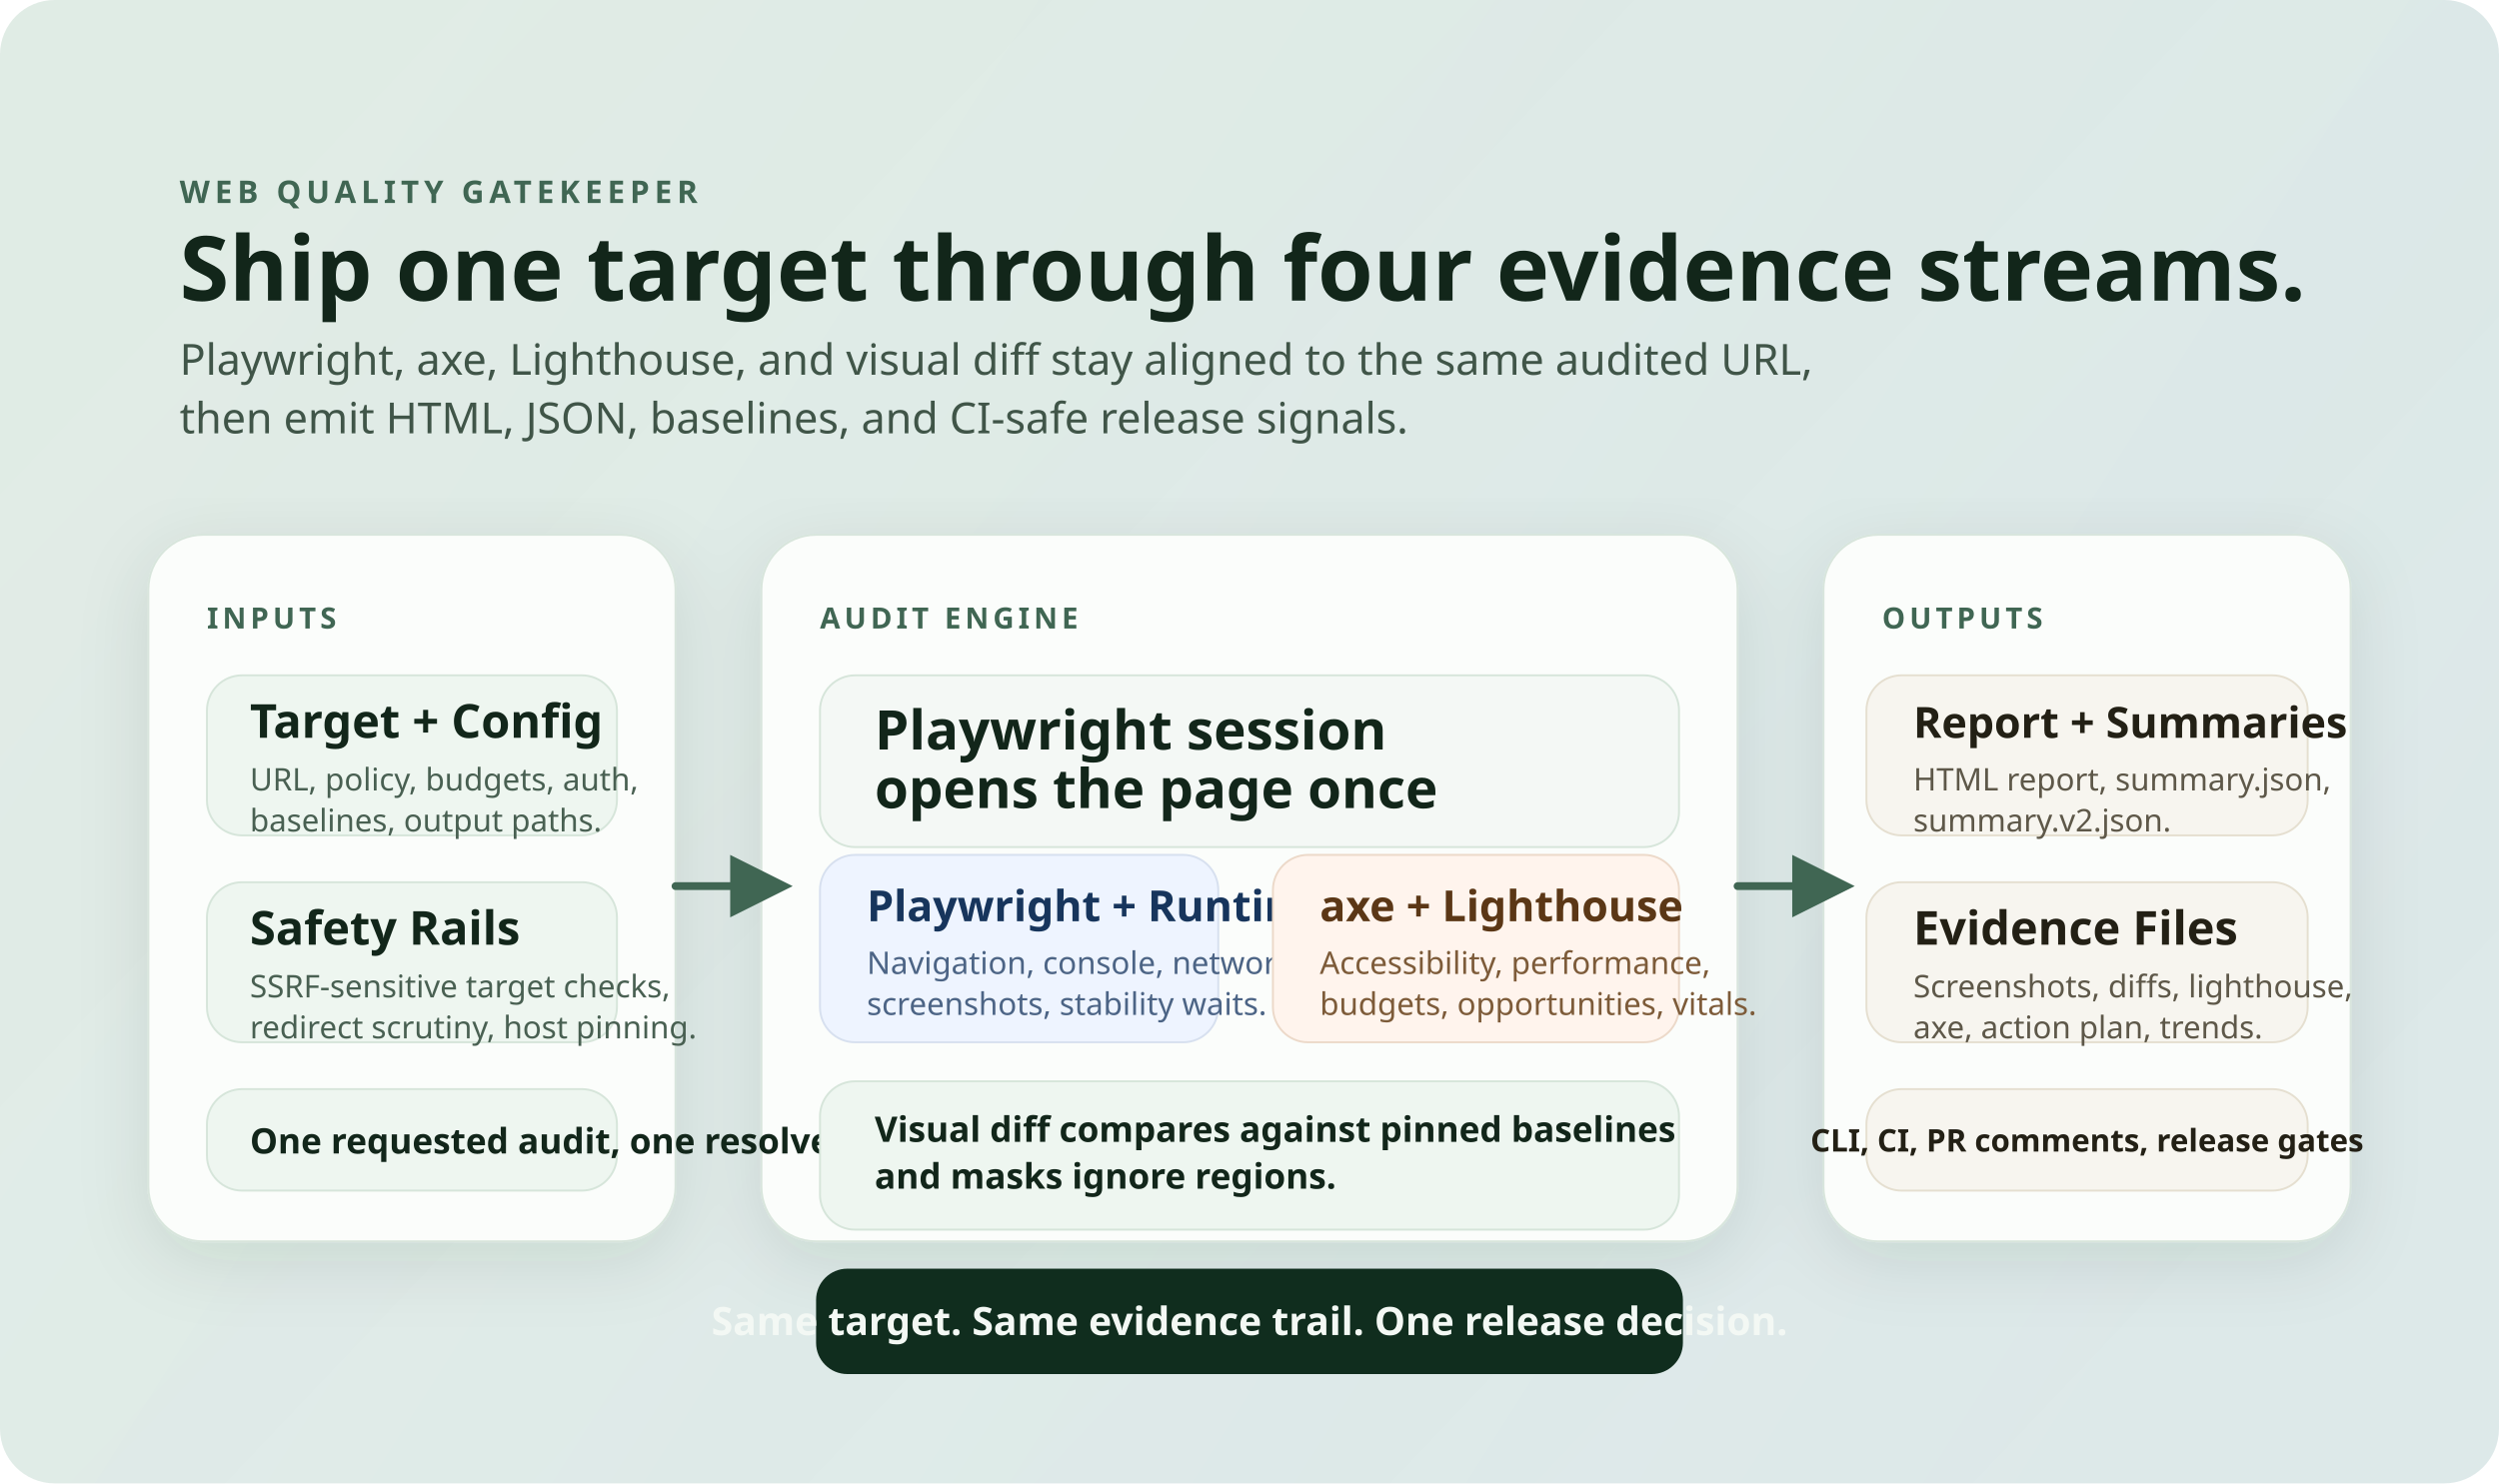
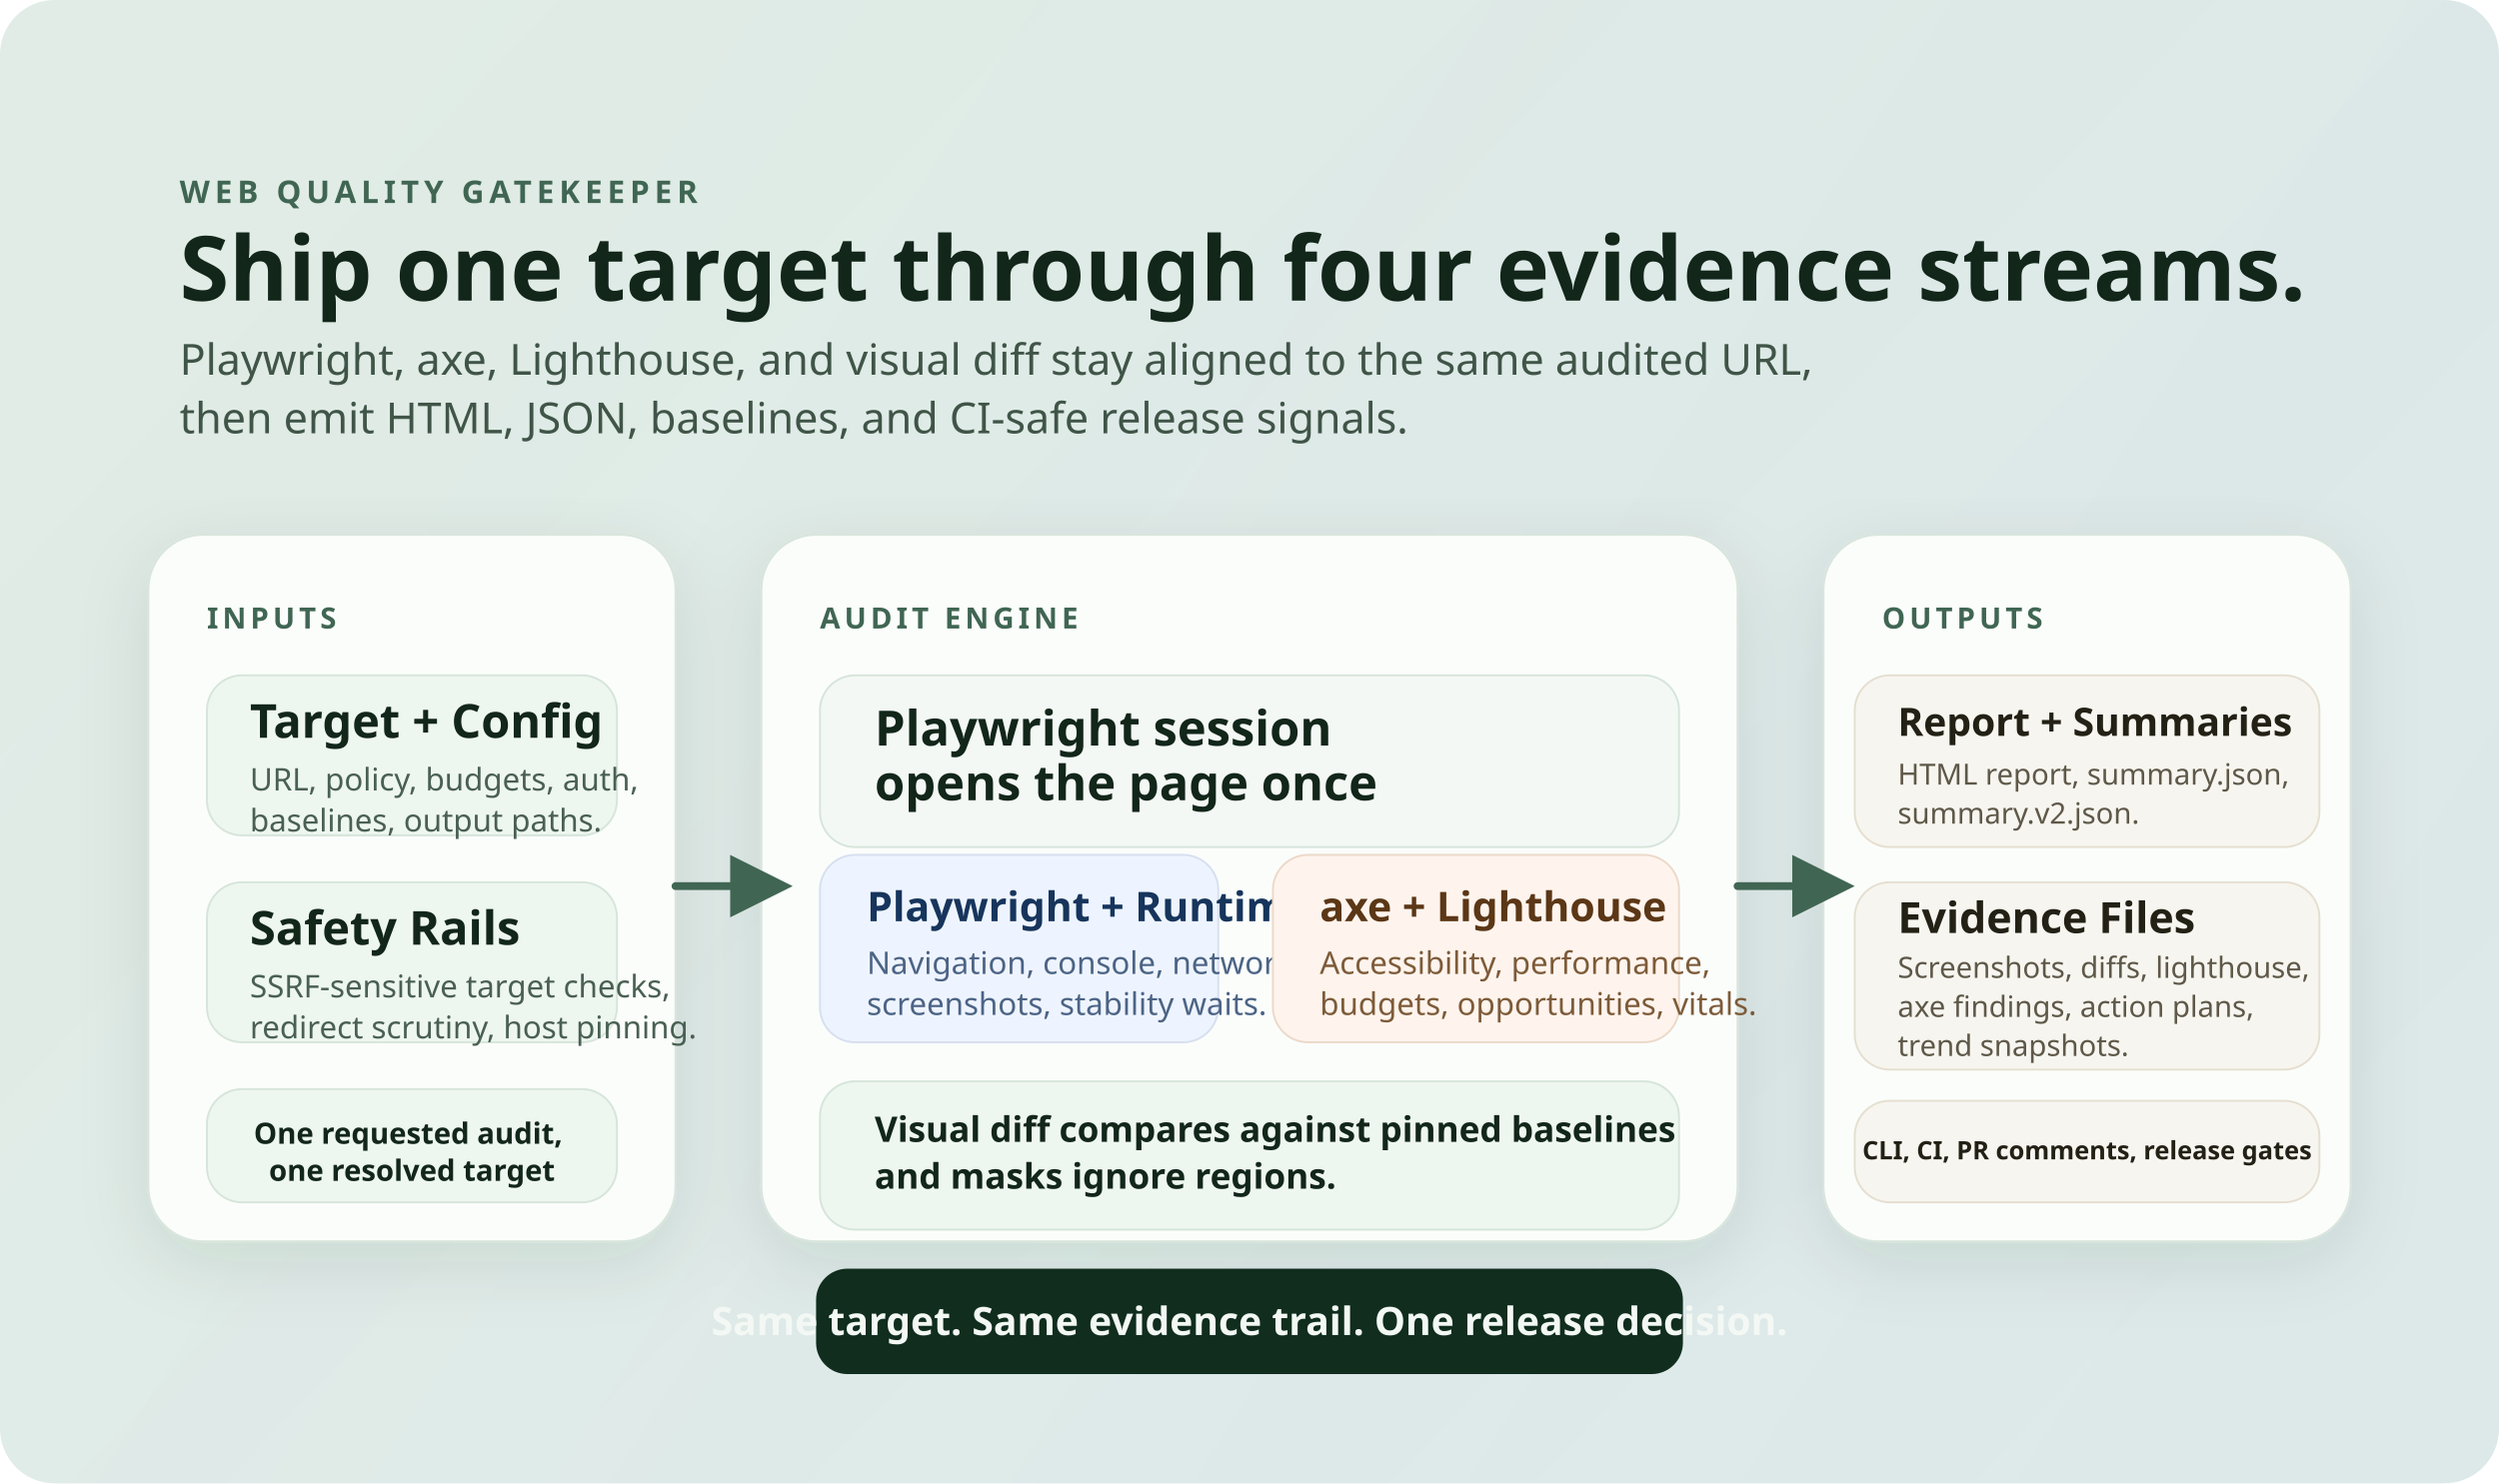
<svg xmlns="http://www.w3.org/2000/svg" viewBox="0 0 1280 760" fill="none">
  <defs>
    <linearGradient id="bg" x1="140" y1="64" x2="1140" y2="700" gradientUnits="userSpaceOnUse">
      <stop offset="0" stop-color="#f7faf7" />
      <stop offset="1" stop-color="#edf4ef" />
    </linearGradient>
    <linearGradient id="accent" x1="240" y1="0" x2="1040" y2="760" gradientUnits="userSpaceOnUse">
      <stop offset="0" stop-color="#0f6a44" stop-opacity="0.10" />
      <stop offset="1" stop-color="#215ea6" stop-opacity="0.08" />
    </linearGradient>
    <filter id="shadow" x="-8%" y="-8%" width="116%" height="124%">
      <feDropShadow dx="0" dy="10" stdDeviation="18" flood-color="#183423" flood-opacity="0.10" />
    </filter>
    <marker id="arrow" markerWidth="12" markerHeight="12" refX="6" refY="6" orient="auto-start-reverse">
      <path d="M2 2L10 6L2 10V2Z" fill="#406653" />
    </marker>
  </defs>
  <rect width="1280" height="760" rx="28" fill="url(#bg)" />
  <rect width="1280" height="760" rx="28" fill="url(#accent)" />
  <g font-family="'IBM Plex Sans','Avenir Next','Segoe UI',sans-serif" fill="#12261a">
    <text x="92" y="104" font-size="16" font-weight="700" letter-spacing="0.16em" fill="#406653">WEB QUALITY GATEKEEPER</text>
    <text x="92" y="154" font-size="46" font-weight="700">Ship one target through four evidence streams.</text>
    <text x="92" y="192" font-size="22" fill="#405548">
      Playwright, axe, Lighthouse, and visual diff stay aligned to the same audited URL,
    </text>
    <text x="92" y="222" font-size="22" fill="#405548">
      then emit HTML, JSON, baselines, and CI-safe release signals.
    </text>
  </g>
  <g filter="url(#shadow)">
    <rect x="76" y="274" width="270" height="362" rx="28" fill="#fbfdfb" stroke="#d8e5dc" />
    <rect x="390" y="274" width="500" height="362" rx="28" fill="#fbfdfb" stroke="#d8e5dc" />
    <rect x="934" y="274" width="270" height="362" rx="28" fill="#fbfdfb" stroke="#d8e5dc" />
  </g>
  <g font-family="'IBM Plex Sans','Avenir Next','Segoe UI',sans-serif">
    <text x="106" y="322" font-size="15" font-weight="700" letter-spacing="0.14em" fill="#406653">INPUTS</text>
    <text x="420" y="322" font-size="15" font-weight="700" letter-spacing="0.14em" fill="#406653">AUDIT ENGINE</text>
    <text x="964" y="322" font-size="15" font-weight="700" letter-spacing="0.14em" fill="#406653">OUTPUTS</text>
    <rect x="106" y="346" width="210" height="82" rx="18" fill="#eef6f0" stroke="#d6e5da" />
    <text x="128" y="378" font-size="24" font-weight="700" fill="#12261a">Target + Config</text>
    <text x="128" y="405" font-size="16" fill="#496052">URL, policy, budgets, auth,</text>
    <text x="128" y="426" font-size="16" fill="#496052">baselines, output paths.</text>
    <rect x="106" y="452" width="210" height="82" rx="18" fill="#eef6f0" stroke="#d6e5da" />
    <text x="128" y="484" font-size="24" font-weight="700" fill="#12261a">Safety Rails</text>
    <text x="128" y="511" font-size="16" fill="#496052">SSRF-sensitive target checks,</text>
    <text x="128" y="532" font-size="16" fill="#496052">redirect scrutiny, host pinning.</text>
-     <rect x="106" y="558" width="210" height="52" rx="18" fill="#eef6f0" stroke="#d6e5da" />
-     <text x="128" y="591" font-size="18" font-weight="700" fill="#12261a">One requested audit, one resolved target</text>
+     <rect x="106" y="558" width="210" height="58" rx="18" fill="#eef6f0" stroke="#d6e5da" />
+     <text x="211" y="586" text-anchor="middle" font-size="15" font-weight="700" fill="#12261a">
+       <tspan x="211" dy="0">One requested audit,</tspan>
+       <tspan x="211" dy="19">one resolved target</tspan>
+     </text>
    <rect x="420" y="346" width="440" height="88" rx="18" fill="#f4f8f5" stroke="#d6e5da" />
-     <text x="448" y="384" font-size="28" font-weight="700" fill="#12261a">
+     <text x="448" y="382" font-size="25" font-weight="700" fill="#12261a">
      <tspan x="448" dy="0">Playwright session</tspan>
-       <tspan x="448" dy="30">opens the page once</tspan>
+       <tspan x="448" dy="28">opens the page once</tspan>
    </text>
    <rect x="420" y="438" width="204" height="96" rx="18" fill="#eef4ff" stroke="#d7e0ef" />
-     <text x="444" y="472" font-size="22" font-weight="700" fill="#17355c">Playwright + Runtime</text>
+     <text x="444" y="472" font-size="21" font-weight="700" fill="#17355c">Playwright + Runtime</text>
    <text x="444" y="499" font-size="16" fill="#4c6485">Navigation, console, network,</text>
    <text x="444" y="520" font-size="16" fill="#4c6485">screenshots, stability waits.</text>
    <rect x="652" y="438" width="208" height="96" rx="18" fill="#fff4ed" stroke="#ecd9c9" />
-     <text x="676" y="472" font-size="22" font-weight="700" fill="#5b3716">axe + Lighthouse</text>
+     <text x="676" y="472" font-size="21" font-weight="700" fill="#5b3716">axe + Lighthouse</text>
    <text x="676" y="499" font-size="16" fill="#7d5b39">Accessibility, performance,</text>
    <text x="676" y="520" font-size="16" fill="#7d5b39">budgets, opportunities, vitals.</text>
    <rect x="420" y="554" width="440" height="76" rx="18" fill="#eef6f0" stroke="#d6e5da" />
    <text x="448" y="585" font-size="18" font-weight="700" fill="#12261a">
      <tspan x="448" dy="0">Visual diff compares against pinned baselines</tspan>
      <tspan x="448" dy="24">and masks ignore regions.</tspan>
    </text>
-     <rect x="956" y="346" width="226" height="82" rx="18" fill="#f7f5ef" stroke="#e5dfd0" />
-     <text x="980" y="378" font-size="22" font-weight="700" fill="#232015">Report + Summaries</text>
-     <text x="980" y="405" font-size="16" fill="#5e5849">HTML report, summary.json,</text>
-     <text x="980" y="426" font-size="16" fill="#5e5849">summary.v2.json.</text>
-     <rect x="956" y="452" width="226" height="82" rx="18" fill="#f7f5ef" stroke="#e5dfd0" />
-     <text x="980" y="484" font-size="24" font-weight="700" fill="#232015">Evidence Files</text>
-     <text x="980" y="511" font-size="16" fill="#5e5849">Screenshots, diffs, lighthouse,</text>
-     <text x="980" y="532" font-size="16" fill="#5e5849">axe, action plan, trends.</text>
-     <rect x="956" y="558" width="226" height="52" rx="18" fill="#f7f5ef" stroke="#e5dfd0" />
-     <text x="1069" y="590" text-anchor="middle" font-size="16" font-weight="700" fill="#232015">
+     <rect x="950" y="346" width="238" height="88" rx="18" fill="#f7f5ef" stroke="#e5dfd0" />
+     <text x="972" y="377" font-size="20" font-weight="700" fill="#232015">Report + Summaries</text>
+     <text x="972" y="402" font-size="15" fill="#5e5849">HTML report, summary.json,</text>
+     <text x="972" y="422" font-size="15" fill="#5e5849">summary.v2.json.</text>
+     <rect x="950" y="452" width="238" height="96" rx="18" fill="#f7f5ef" stroke="#e5dfd0" />
+     <text x="972" y="478" font-size="22" font-weight="700" fill="#232015">Evidence Files</text>
+     <text x="972" y="501" font-size="15" fill="#5e5849">Screenshots, diffs, lighthouse,</text>
+     <text x="972" y="521" font-size="15" fill="#5e5849">axe findings, action plans,</text>
+     <text x="972" y="541" font-size="15" fill="#5e5849">trend snapshots.</text>
+     <rect x="950" y="564" width="238" height="52" rx="18" fill="#f7f5ef" stroke="#e5dfd0" />
+     <text x="1069" y="594" text-anchor="middle" font-size="13" font-weight="700" fill="#232015">
      CLI, CI, PR comments, release gates
    </text>
  </g>
  <g stroke="#406653" stroke-width="4" stroke-linecap="round" marker-end="url(#arrow)">
    <path d="M346 454H390" />
    <path d="M890 454H934" />
  </g>
  <g font-family="'IBM Plex Sans','Avenir Next','Segoe UI',sans-serif">
    <rect x="418" y="650" width="444" height="54" rx="16" fill="#102d1e" />
    <text x="640" y="684" text-anchor="middle" font-size="20" font-weight="700" fill="#f3f8f4">
      Same target. Same evidence trail. One release decision.
    </text>
  </g>
</svg>
